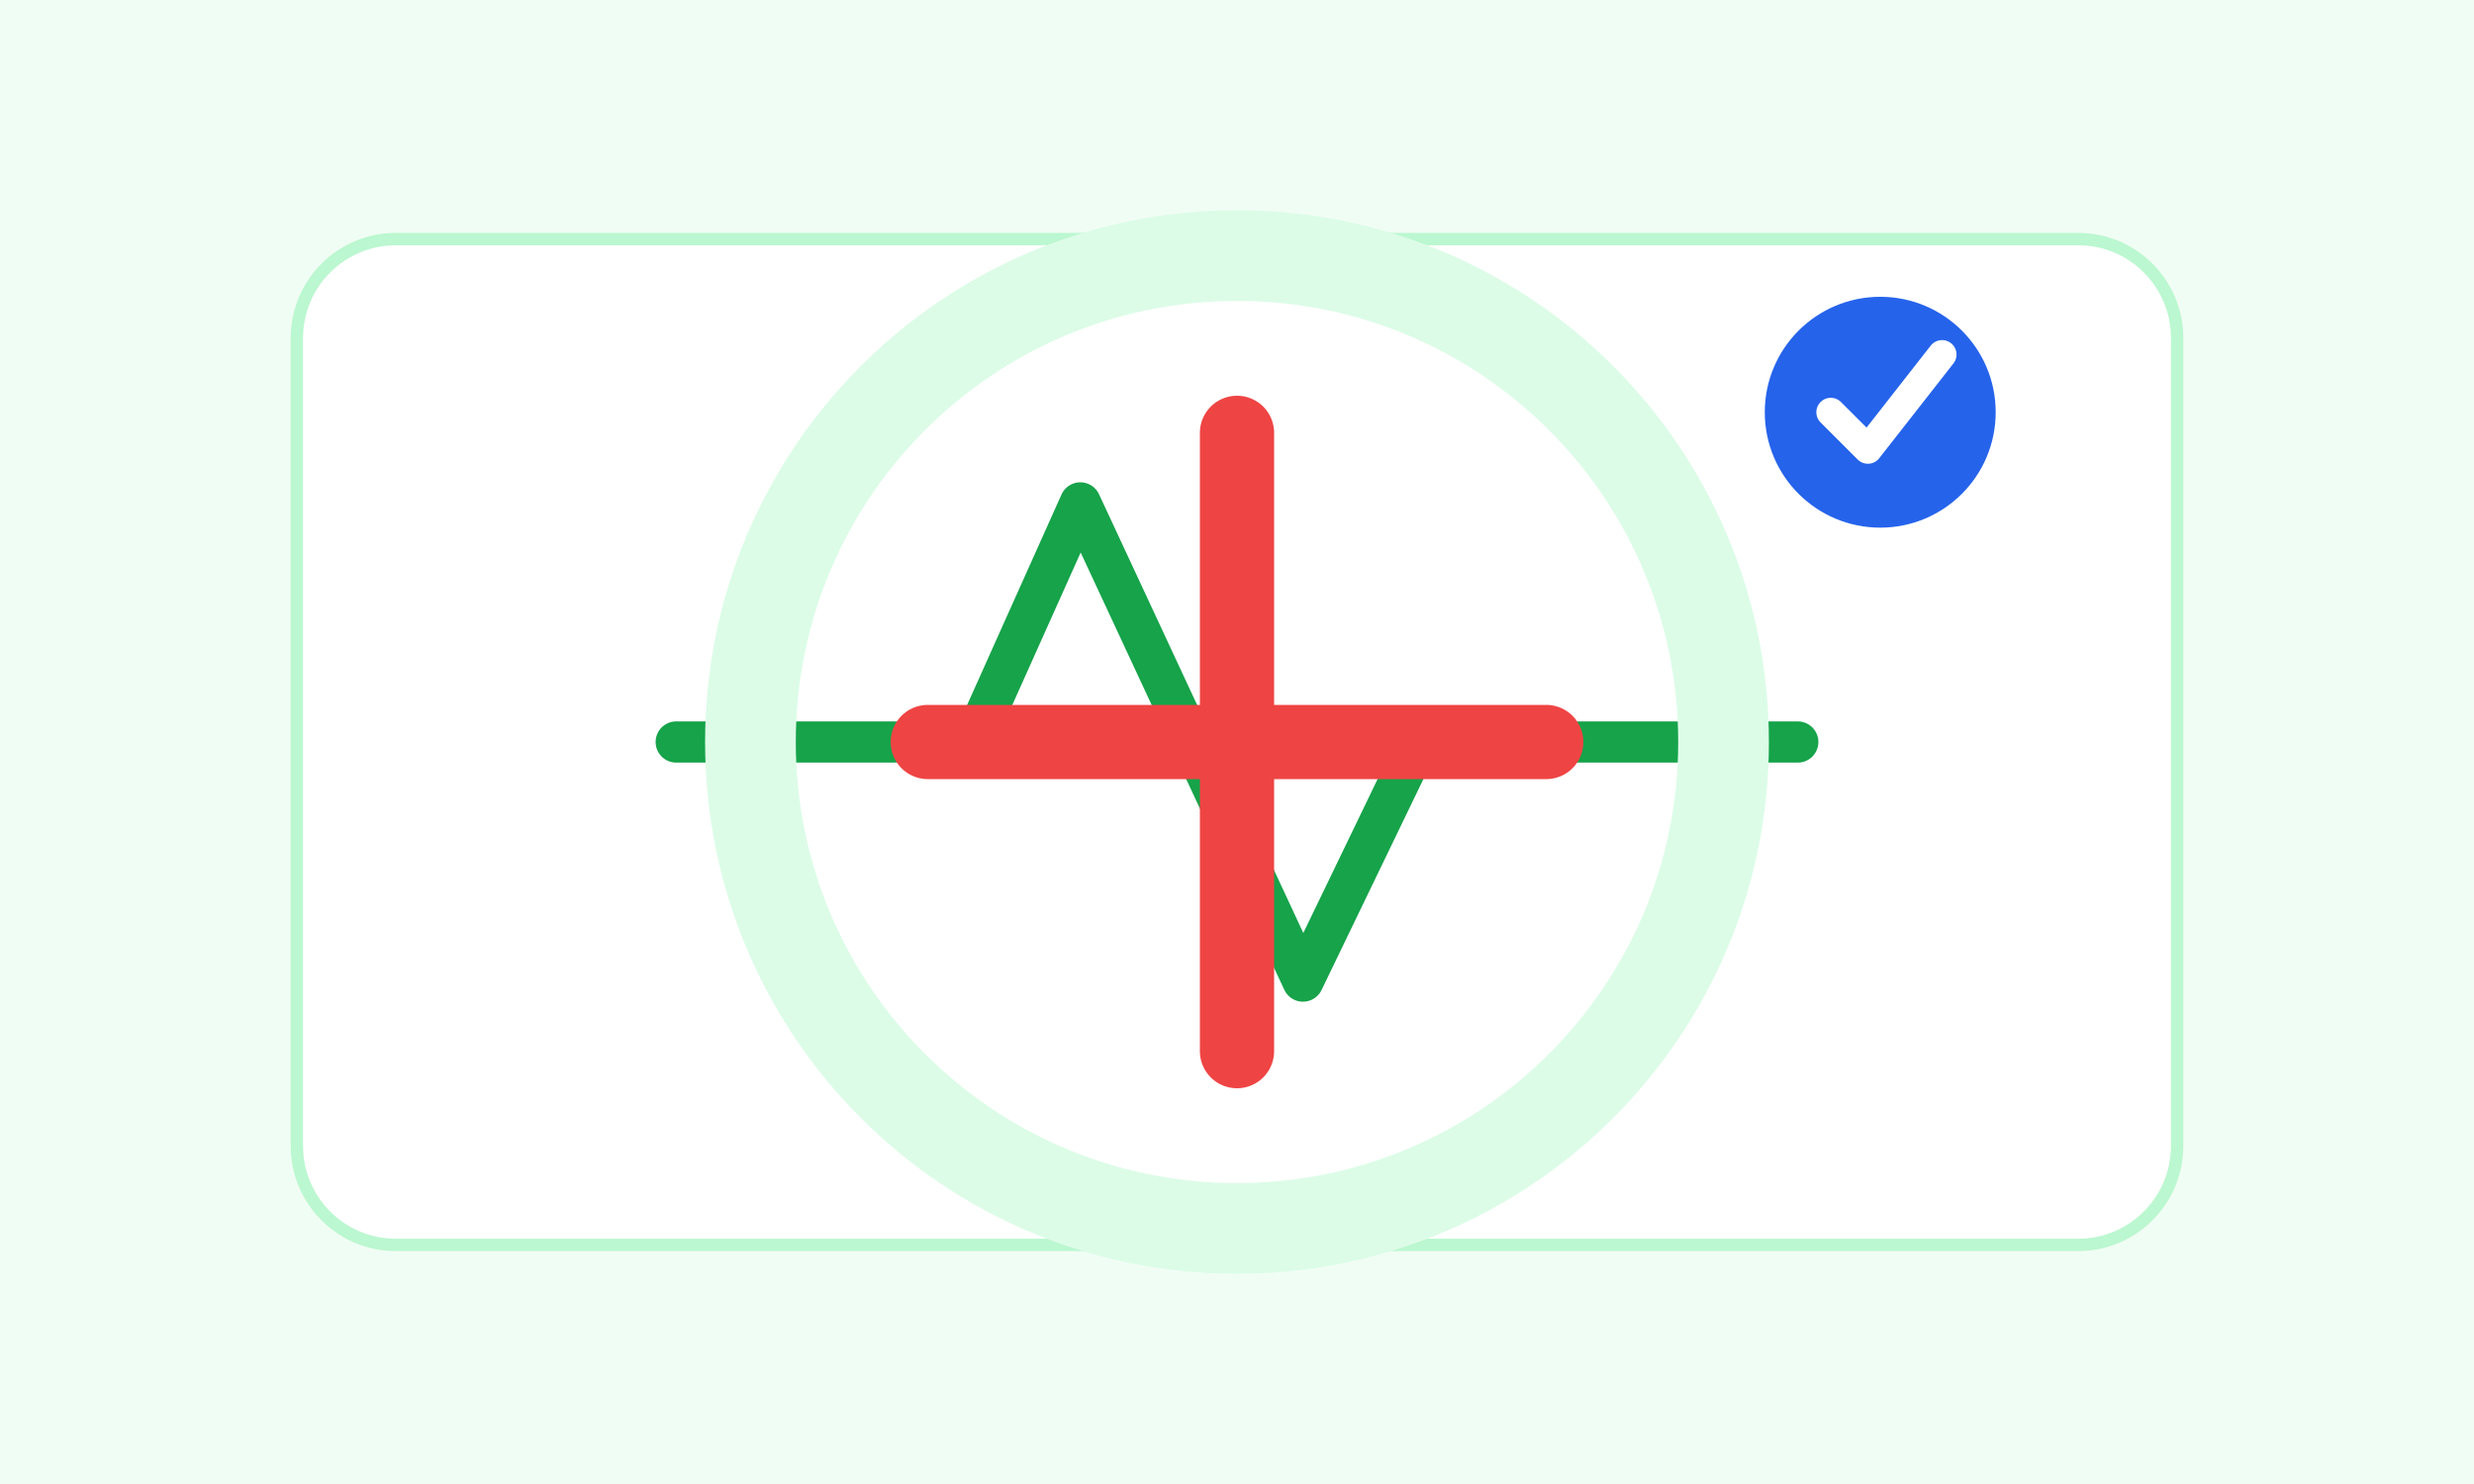
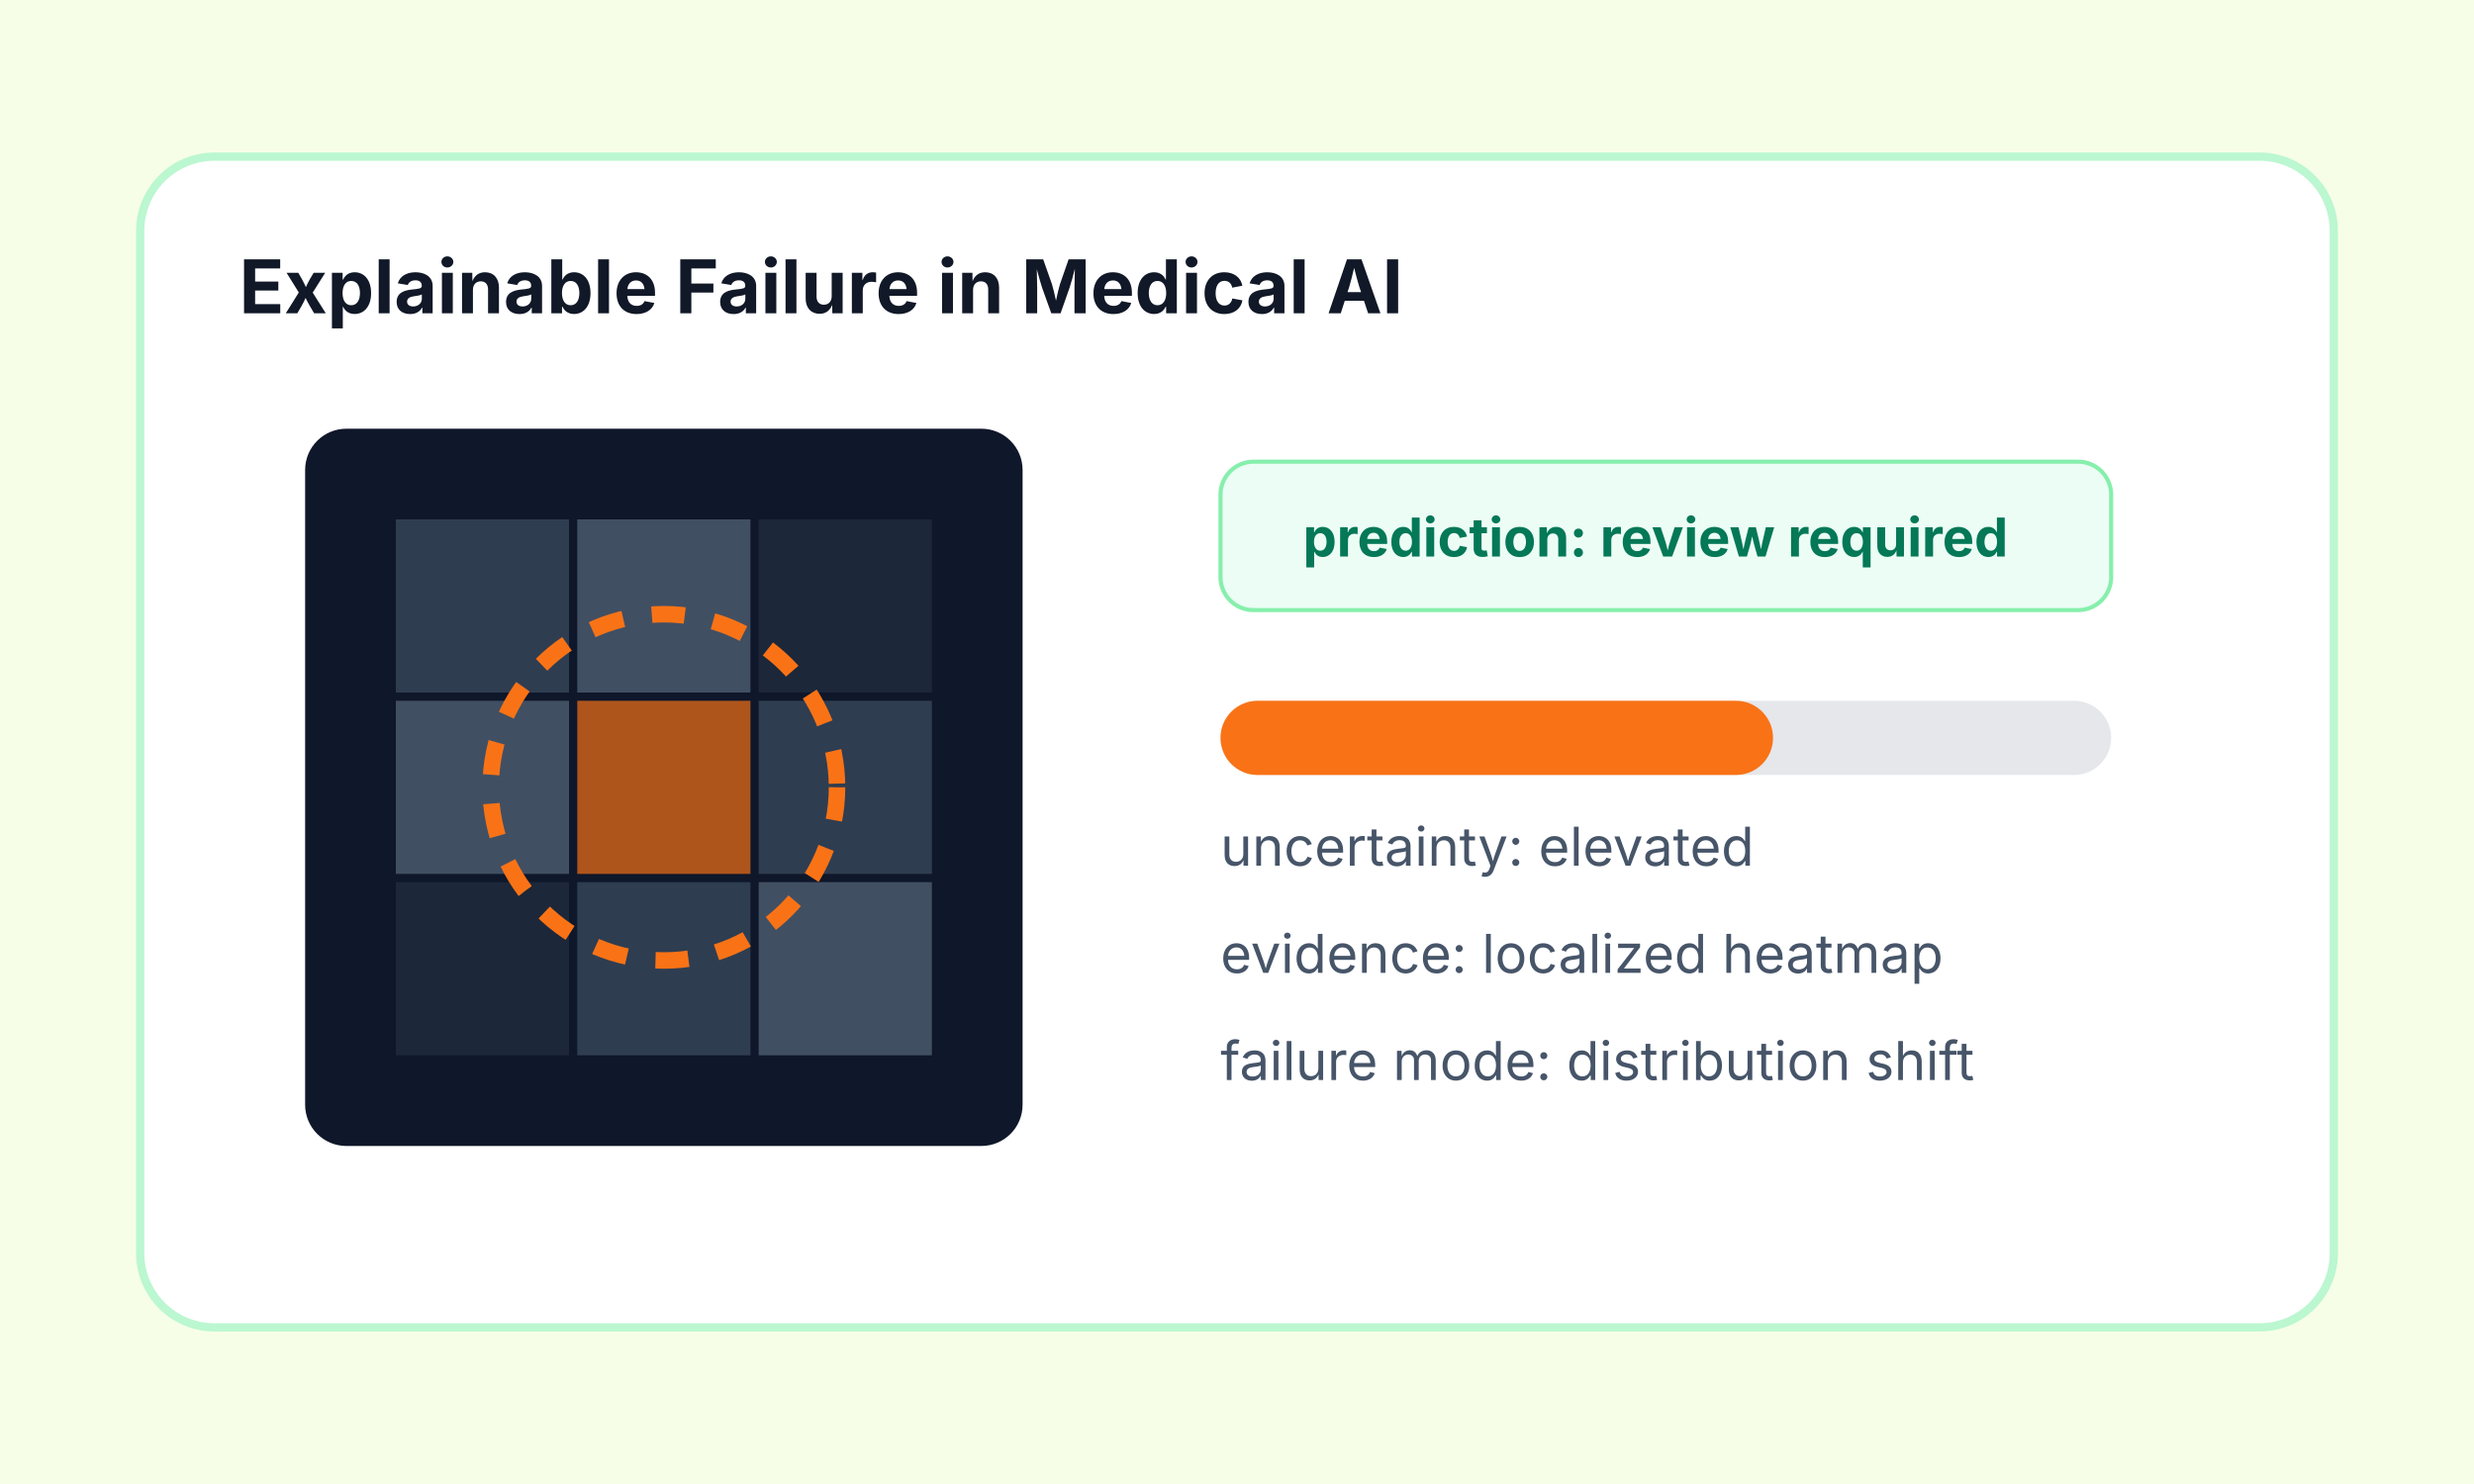
- <svg xmlns="http://www.w3.org/2000/svg" viewBox="0 0 600 360" role="img" aria-label="Medical AI thumbnail">
-   <rect width="600" height="360" fill="#f0fdf4" />
-   <rect x="72" y="58" width="456" height="244" rx="24" fill="#ffffff" stroke="#bbf7d0" stroke-width="3" />
-   <path d="M164 180h72l26-58 54 116 28-58h92" fill="none" stroke="#16a34a" stroke-width="10" stroke-linecap="round" stroke-linejoin="round" />
-   <circle cx="300" cy="180" r="118" fill="none" stroke="#dcfce7" stroke-width="22" />
-   <path d="M300 105v150M225 180h150" stroke="#ef4444" stroke-width="18" stroke-linecap="round" />
-   <circle cx="456" cy="100" r="28" fill="#2563eb" />
-   <path d="m444 100 9 9 18-23" fill="none" stroke="#ffffff" stroke-width="7" stroke-linecap="round" stroke-linejoin="round" />
+ <svg xmlns="http://www.w3.org/2000/svg" viewBox="0 0 600 360" role="img" aria-label="Medical AI uncertainty dashboard">
+   <rect width="600" height="360" fill="#f7fee7" />
+   <rect x="34" y="38" width="532" height="284" rx="18" fill="#ffffff" stroke="#bbf7d0" stroke-width="2" />
+   <text x="58" y="76" font-family="Inter, Arial, sans-serif" font-size="18" font-weight="700" fill="#111827">Explainable Failure in Medical AI</text>
+   <g transform="translate(74 104)">
+     <rect width="174" height="174" rx="10" fill="#0f172a" />
+     <g opacity=".9">
+       <rect x="22" y="22" width="42" height="42" fill="#334155" />
+       <rect x="66" y="22" width="42" height="42" fill="#475569" />
+       <rect x="110" y="22" width="42" height="42" fill="#1e293b" />
+       <rect x="22" y="66" width="42" height="42" fill="#475569" />
+       <rect x="66" y="66" width="42" height="42" fill="#f97316" opacity=".75" />
+       <rect x="110" y="66" width="42" height="42" fill="#334155" />
+       <rect x="22" y="110" width="42" height="42" fill="#1e293b" />
+       <rect x="66" y="110" width="42" height="42" fill="#334155" />
+       <rect x="110" y="110" width="42" height="42" fill="#475569" />
+     </g>
+     <circle cx="87" cy="87" r="42" fill="none" stroke="#f97316" stroke-width="4" stroke-dasharray="8 7" />
+   </g>
+   <g font-family="Inter, Arial, sans-serif">
+     <rect x="296" y="112" width="216" height="36" rx="8" fill="#ecfdf5" stroke="#86efac" />
+     <text x="316" y="135" font-size="13" font-weight="700" fill="#047857">prediction: review required</text>
+     <rect x="296" y="170" width="216" height="18" rx="9" fill="#e5e7eb" />
+     <rect x="296" y="170" width="134" height="18" rx="9" fill="#f97316" />
+     <text x="296" y="210" font-size="13" fill="#475569">uncertainty: elevated</text>
+     <text x="296" y="236" font-size="13" fill="#475569">evidence: localized heatmap</text>
+     <text x="296" y="262" font-size="13" fill="#475569">failure mode: distribution shift</text>
+   </g>
</svg>
